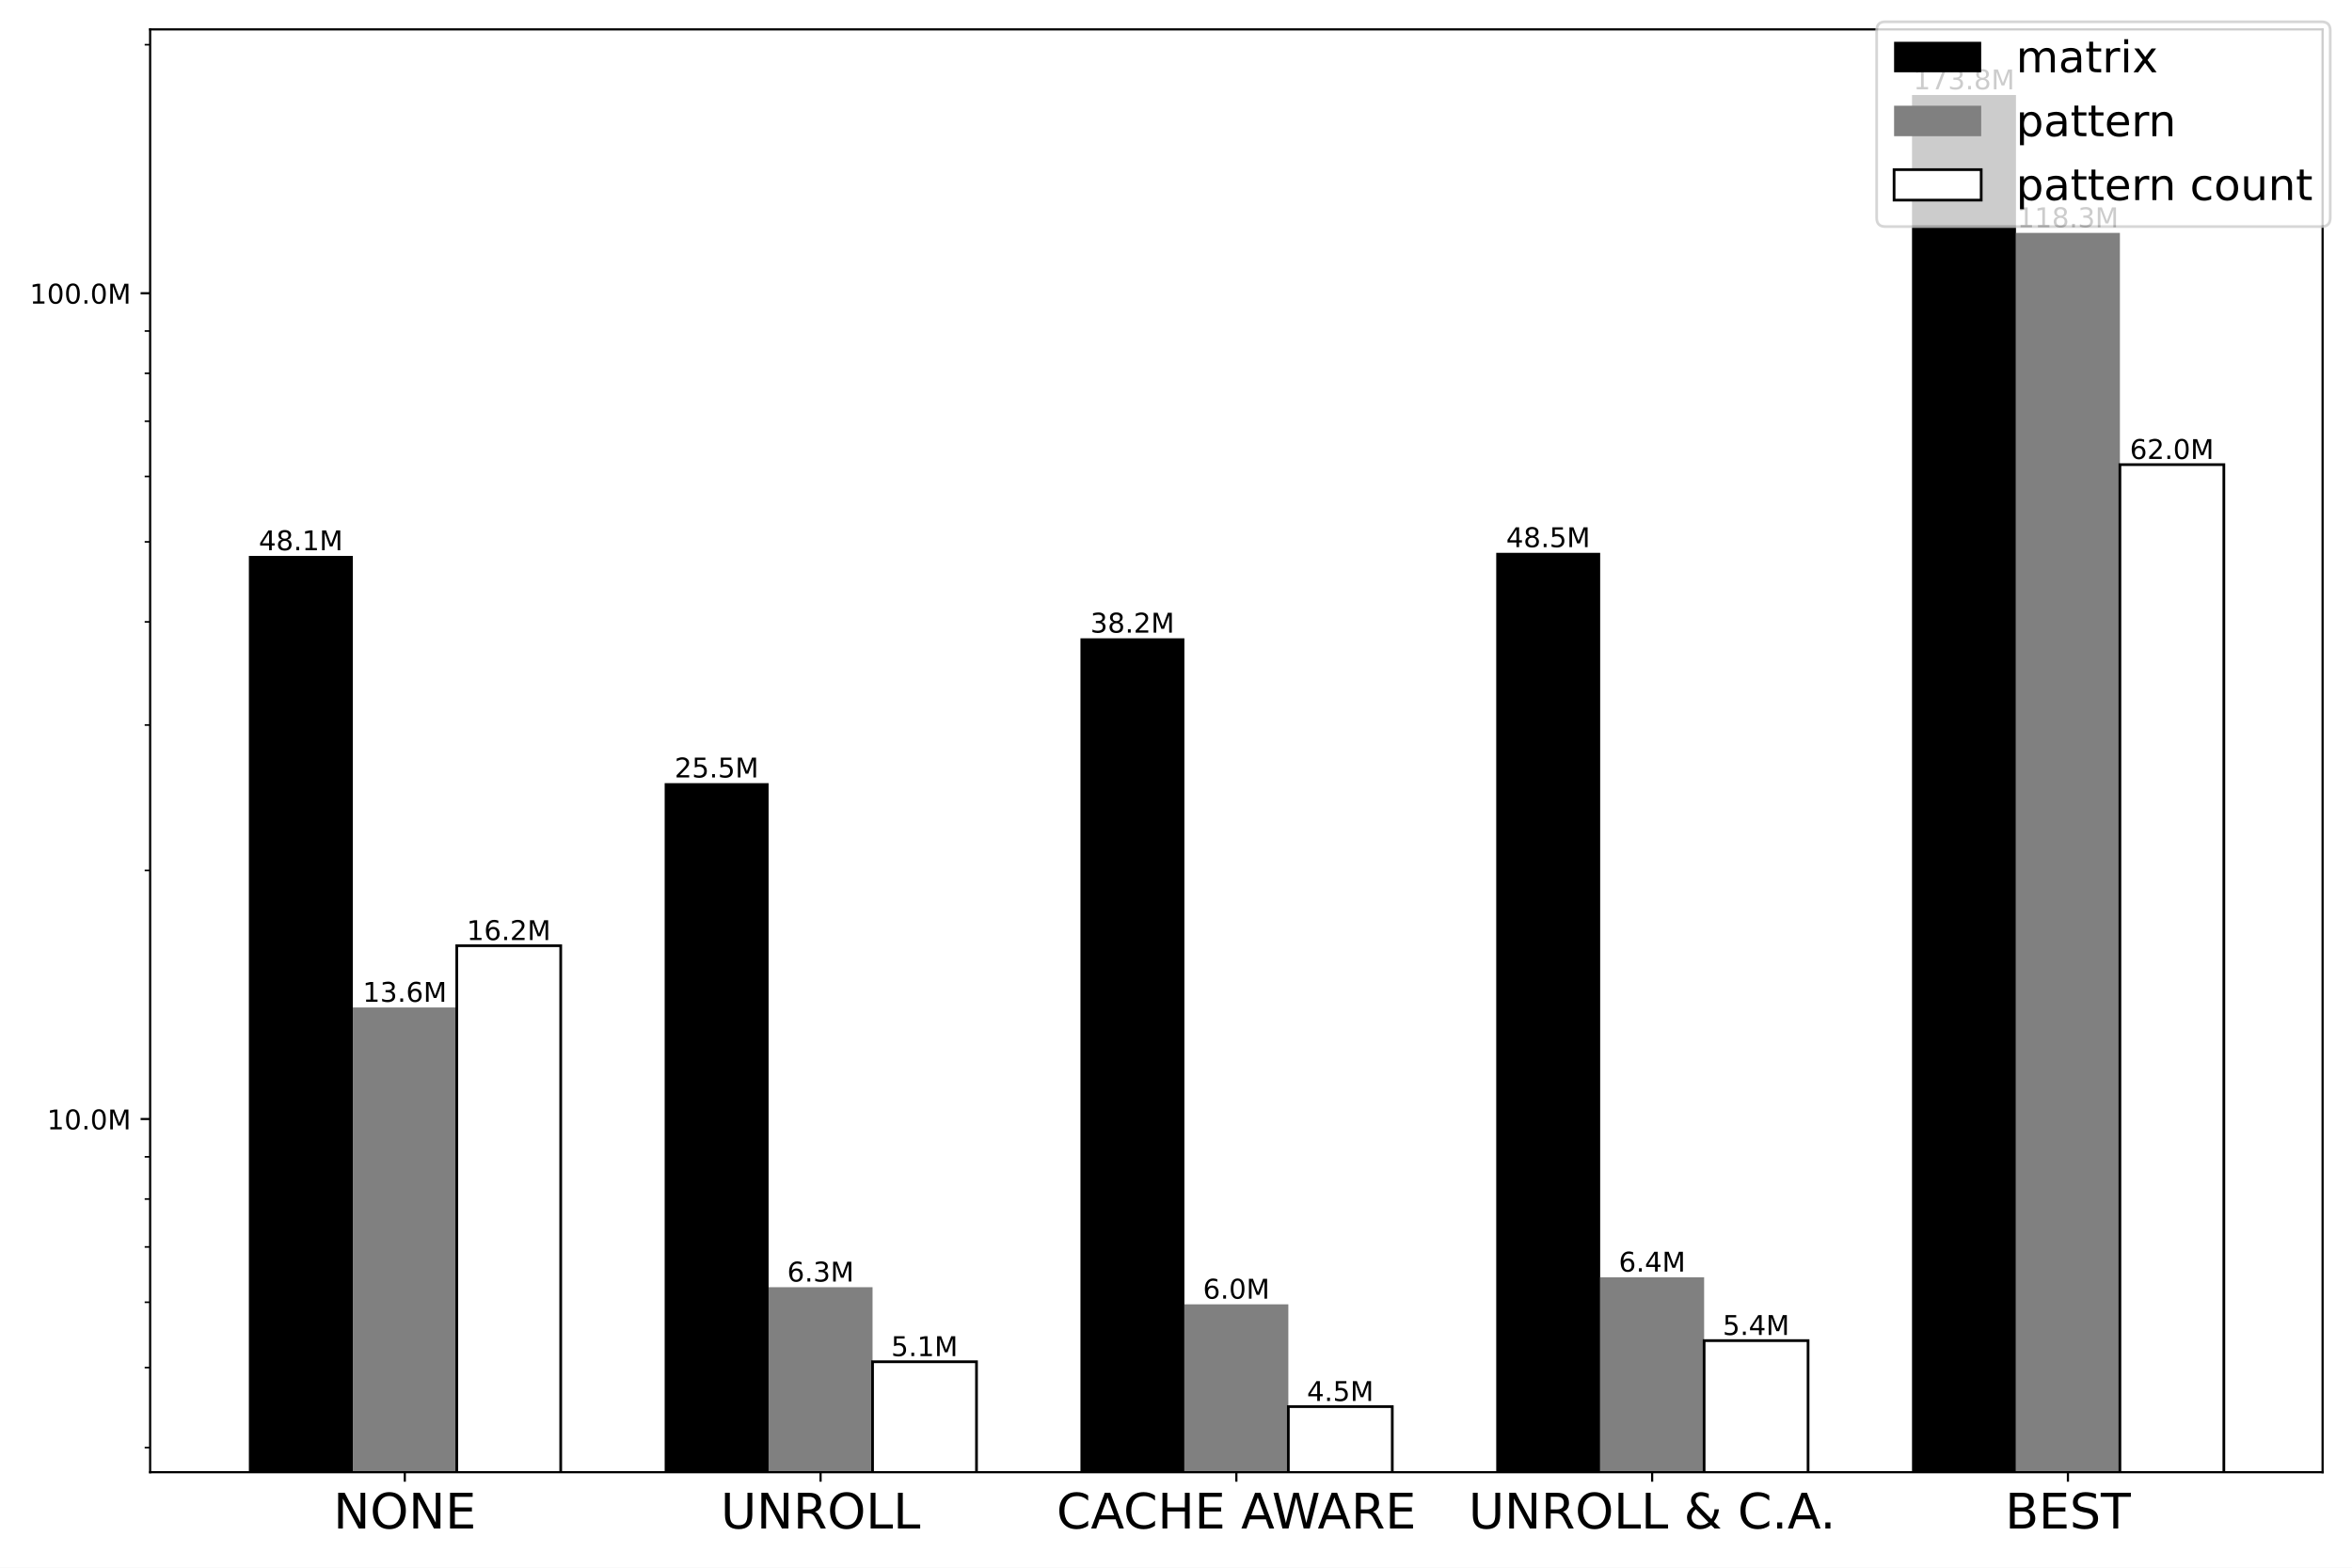
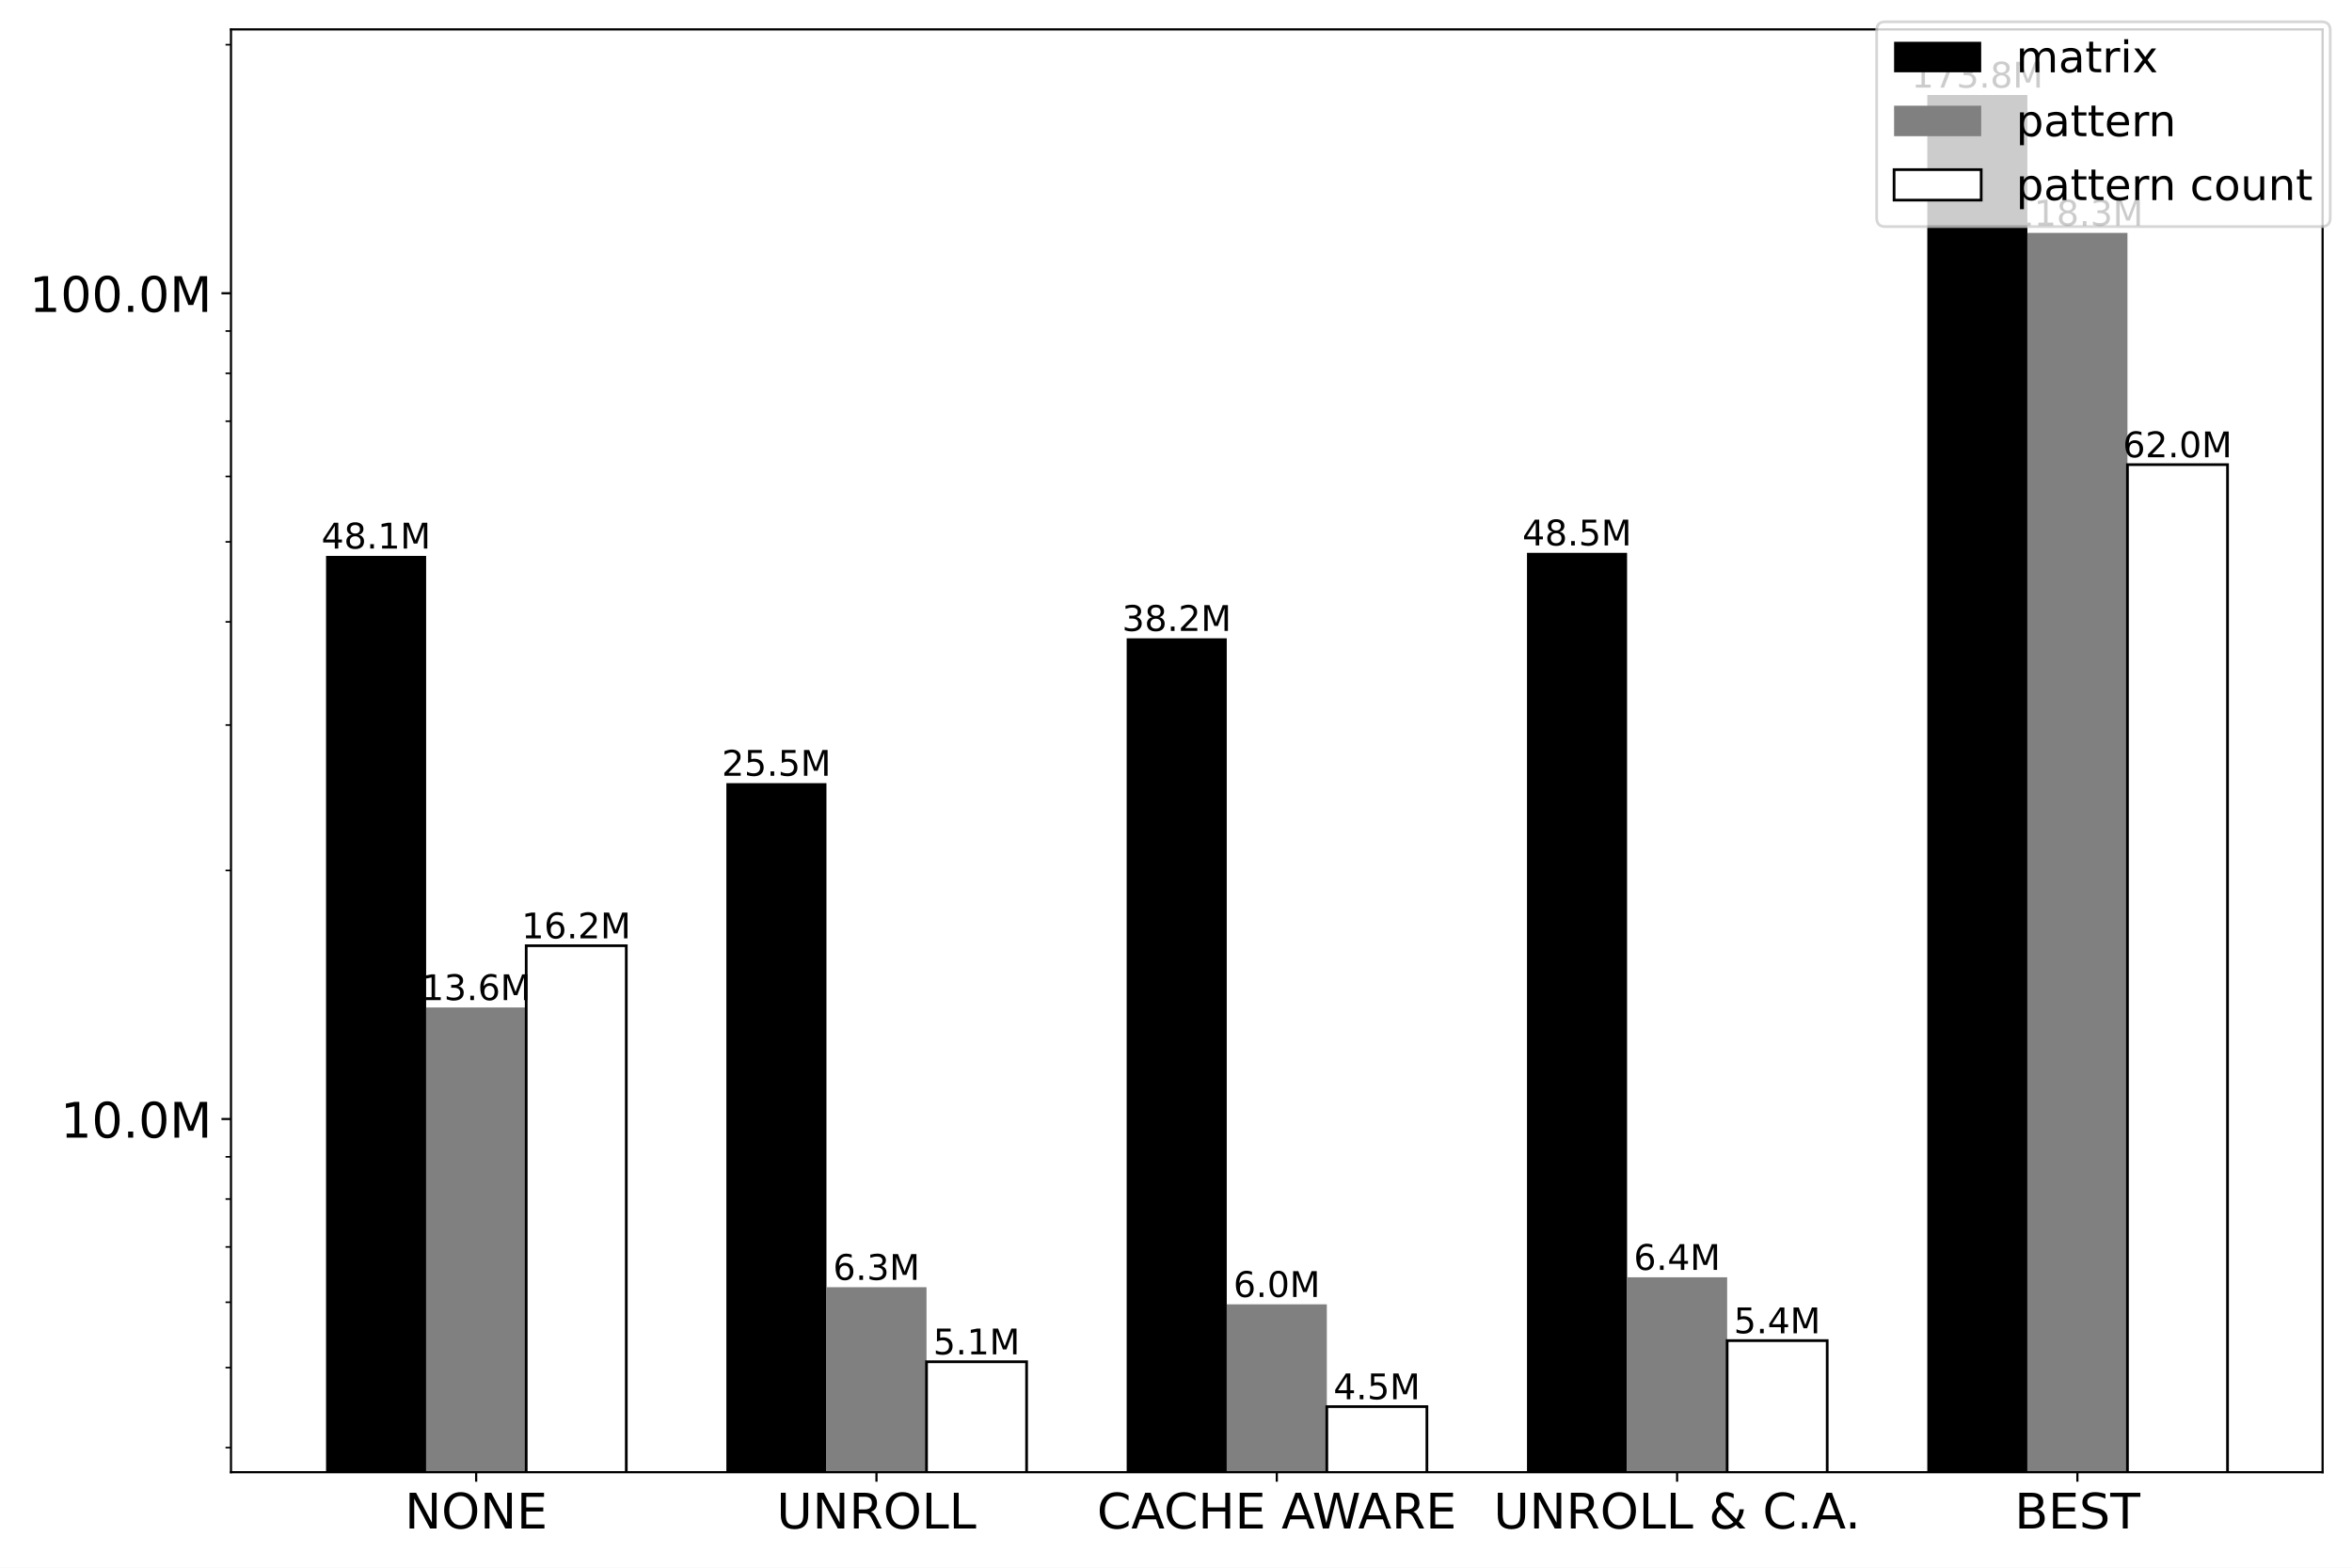
<svg xmlns="http://www.w3.org/2000/svg" xmlns:xlink="http://www.w3.org/1999/xlink" width="864pt" height="576pt" viewBox="0 0 864 576" version="1.1">
  <defs>
    <style type="text/css">*{stroke-linejoin: round; stroke-linecap: butt}</style>
  </defs>
  <g id="figure_1">
    <g id="patch_1">
      <path d="M 0 576  L 864 576  L 864 0  L 0 0  z " style="fill: #ffffff" />
    </g>
    <g id="axes_1">
      <g id="patch_2">
-         <path d="M 55.15 540.92  L 853.2 540.92  L 853.2 10.8  L 55.15 10.8  z " style="fill: #ffffff" />
+         <path d="M 84.85 540.92  L 853.2 540.92  L 853.2 10.8  L 84.85 10.8  z " style="fill: #ffffff" />
      </g>
      <g id="patch_3">
-         <path d="M 91.425 305935.104  L 129.609 305935.104  L 129.609 204.246  L 91.425 204.246  z " clip-path="url(#pa8f787f3f3)" />
+         <path d="M 119.775 305935.104  L 156.538 305935.104  L 156.538 204.246  L 119.775 204.246  z " clip-path="url(#p59019d2fc8)" />
      </g>
      <g id="patch_4">
-         <path d="M 244.162 305935.104  L 282.346 305935.104  L 282.346 287.74  L 244.162 287.74  z " clip-path="url(#pa8f787f3f3)" />
+         <path d="M 266.828 305935.104  L 303.591 305935.104  L 303.591 287.74  L 266.828 287.74  z " clip-path="url(#p59019d2fc8)" />
      </g>
      <g id="patch_5">
-         <path d="M 396.899 305935.104  L 435.083 305935.104  L 435.083 234.52  L 396.899 234.52  z " clip-path="url(#pa8f787f3f3)" />
+         <path d="M 413.88 305935.104  L 450.643 305935.104  L 450.643 234.52  L 413.88 234.52  z " clip-path="url(#p59019d2fc8)" />
      </g>
      <g id="patch_6">
-         <path d="M 549.636 305935.104  L 587.82 305935.104  L 587.82 203.114  L 549.636 203.114  z " clip-path="url(#pa8f787f3f3)" />
+         <path d="M 560.933 305935.104  L 597.696 305935.104  L 597.696 203.114  L 560.933 203.114  z " clip-path="url(#p59019d2fc8)" />
      </g>
      <g id="patch_7">
-         <path d="M 702.372 305935.104  L 740.557 305935.104  L 740.557 34.896  L 702.372 34.896  z " clip-path="url(#pa8f787f3f3)" />
+         <path d="M 707.986 305935.104  L 744.749 305935.104  L 744.749 34.896  L 707.986 34.896  z " clip-path="url(#p59019d2fc8)" />
      </g>
      <g id="patch_8">
-         <path d="M 129.609 305935.104  L 167.793 305935.104  L 167.793 370.166  L 129.609 370.166  z " clip-path="url(#pa8f787f3f3)" style="fill: #808080" />
+         <path d="M 156.538 305935.104  L 193.301 305935.104  L 193.301 370.166  L 156.538 370.166  z " clip-path="url(#p59019d2fc8)" style="fill: #808080" />
      </g>
      <g id="patch_9">
-         <path d="M 282.346 305935.104  L 320.53 305935.104  L 320.53 472.952  L 282.346 472.952  z " clip-path="url(#pa8f787f3f3)" style="fill: #808080" />
+         <path d="M 303.591 305935.104  L 340.354 305935.104  L 340.354 472.952  L 303.591 472.952  z " clip-path="url(#p59019d2fc8)" style="fill: #808080" />
      </g>
      <g id="patch_10">
-         <path d="M 435.083 305935.104  L 473.267 305935.104  L 473.267 479.235  L 435.083 479.235  z " clip-path="url(#pa8f787f3f3)" style="fill: #808080" />
+         <path d="M 450.643 305935.104  L 487.407 305935.104  L 487.407 479.235  L 450.643 479.235  z " clip-path="url(#p59019d2fc8)" style="fill: #808080" />
      </g>
      <g id="patch_11">
-         <path d="M 587.82 305935.104  L 626.004 305935.104  L 626.004 469.292  L 587.82 469.292  z " clip-path="url(#pa8f787f3f3)" style="fill: #808080" />
+         <path d="M 597.696 305935.104  L 634.459 305935.104  L 634.459 469.292  L 597.696 469.292  z " clip-path="url(#p59019d2fc8)" style="fill: #808080" />
      </g>
      <g id="patch_12">
-         <path d="M 740.557 305935.104  L 778.741 305935.104  L 778.741 85.566  L 740.557 85.566  z " clip-path="url(#pa8f787f3f3)" style="fill: #808080" />
+         <path d="M 744.749 305935.104  L 781.512 305935.104  L 781.512 85.566  L 744.749 85.566  z " clip-path="url(#p59019d2fc8)" style="fill: #808080" />
      </g>
      <g id="patch_13">
-         <path d="M 167.793 305935.104  L 205.978 305935.104  L 205.978 347.474  L 167.793 347.474  z " clip-path="url(#pa8f787f3f3)" style="fill: #ffffff; stroke: #000000; stroke-linejoin: miter" />
+         <path d="M 193.301 305935.104  L 230.064 305935.104  L 230.064 347.474  L 193.301 347.474  z " clip-path="url(#p59019d2fc8)" style="fill: #ffffff; stroke: #000000; stroke-linejoin: miter" />
      </g>
      <g id="patch_14">
-         <path d="M 320.53 305935.104  L 358.714 305935.104  L 358.714 500.333  L 320.53 500.333  z " clip-path="url(#pa8f787f3f3)" style="fill: #ffffff; stroke: #000000; stroke-linejoin: miter" />
+         <path d="M 340.354 305935.104  L 377.117 305935.104  L 377.117 500.333  L 340.354 500.333  z " clip-path="url(#p59019d2fc8)" style="fill: #ffffff; stroke: #000000; stroke-linejoin: miter" />
      </g>
      <g id="patch_15">
-         <path d="M 473.267 305935.104  L 511.451 305935.104  L 511.451 516.824  L 473.267 516.824  z " clip-path="url(#pa8f787f3f3)" style="fill: #ffffff; stroke: #000000; stroke-linejoin: miter" />
+         <path d="M 487.407 305935.104  L 524.17 305935.104  L 524.17 516.824  L 487.407 516.824  z " clip-path="url(#p59019d2fc8)" style="fill: #ffffff; stroke: #000000; stroke-linejoin: miter" />
      </g>
      <g id="patch_16">
-         <path d="M 626.004 305935.104  L 664.188 305935.104  L 664.188 492.569  L 626.004 492.569  z " clip-path="url(#pa8f787f3f3)" style="fill: #ffffff; stroke: #000000; stroke-linejoin: miter" />
+         <path d="M 634.459 305935.104  L 671.222 305935.104  L 671.222 492.569  L 634.459 492.569  z " clip-path="url(#p59019d2fc8)" style="fill: #ffffff; stroke: #000000; stroke-linejoin: miter" />
      </g>
      <g id="patch_17">
-         <path d="M 778.741 305935.104  L 816.925 305935.104  L 816.925 170.716  L 778.741 170.716  z " clip-path="url(#pa8f787f3f3)" style="fill: #ffffff; stroke: #000000; stroke-linejoin: miter" />
+         <path d="M 781.512 305935.104  L 818.275 305935.104  L 818.275 170.716  L 781.512 170.716  z " clip-path="url(#p59019d2fc8)" style="fill: #ffffff; stroke: #000000; stroke-linejoin: miter" />
      </g>
      <g id="matplotlib.axis_1">
        <g id="xtick_1">
          <g id="line2d_1">
            <defs>
-               <path id="m1d8d578864" d="M 0 0  L 0 3.5  " style="stroke: #000000; stroke-width: 0.8" />
+               <path id="m01f0b5e911" d="M 0 0  L 0 3.5  " style="stroke: #000000; stroke-width: 0.8" />
            </defs>
            <g>
-               <use xlink:href="#m1d8d578864" x="148.701" y="540.92" style="stroke: #000000; stroke-width: 0.8" />
+               <use xlink:href="#m01f0b5e911" x="174.92" y="540.92" style="stroke: #000000; stroke-width: 0.8" />
            </g>
          </g>
          <g id="text_1">
-             <g transform="translate(122.4635 561.5972) scale(0.18 -0.18)">
+             <g transform="translate(148.6819 561.5972) scale(0.18 -0.18)">
              <defs>
                <path id="DejaVuSans-4e" d="M 628 4666  L 1478 4666  L 3547 763  L 3547 4666  L 4159 4666  L 4159 0  L 3309 0  L 1241 3903  L 1241 0  L 628 0  L 628 4666  z " transform="scale(0.015625)" />
                <path id="DejaVuSans-4f" d="M 2522 4238  Q 1834 4238 1429 3725  Q 1025 3213 1025 2328  Q 1025 1447 1429 934  Q 1834 422 2522 422  Q 3209 422 3611 934  Q 4013 1447 4013 2328  Q 4013 3213 3611 3725  Q 3209 4238 2522 4238  z M 2522 4750  Q 3503 4750 4090 4092  Q 4678 3434 4678 2328  Q 4678 1225 4090 567  Q 3503 -91 2522 -91  Q 1538 -91 948 565  Q 359 1222 359 2328  Q 359 3434 948 4092  Q 1538 4750 2522 4750  z " transform="scale(0.015625)" />
                <path id="DejaVuSans-45" d="M 628 4666  L 3578 4666  L 3578 4134  L 1259 4134  L 1259 2753  L 3481 2753  L 3481 2222  L 1259 2222  L 1259 531  L 3634 531  L 3634 0  L 628 0  L 628 4666  z " transform="scale(0.015625)" />
              </defs>
              <use xlink:href="#DejaVuSans-4e" />
              <use xlink:href="#DejaVuSans-4f" x="74.805" />
              <use xlink:href="#DejaVuSans-4e" x="153.516" />
              <use xlink:href="#DejaVuSans-45" x="228.32" />
            </g>
          </g>
        </g>
        <g id="xtick_2">
          <g id="line2d_2">
            <g>
-               <use xlink:href="#m1d8d578864" x="301.438" y="540.92" style="stroke: #000000; stroke-width: 0.8" />
+               <use xlink:href="#m01f0b5e911" x="321.972" y="540.92" style="stroke: #000000; stroke-width: 0.8" />
            </g>
          </g>
          <g id="text_2">
-             <g transform="translate(264.7505 561.5972) scale(0.18 -0.18)">
+             <g transform="translate(285.2847 561.5972) scale(0.18 -0.18)">
              <defs>
                <path id="DejaVuSans-55" d="M 556 4666  L 1191 4666  L 1191 1831  Q 1191 1081 1462 751  Q 1734 422 2344 422  Q 2950 422 3222 751  Q 3494 1081 3494 1831  L 3494 4666  L 4128 4666  L 4128 1753  Q 4128 841 3676 375  Q 3225 -91 2344 -91  Q 1459 -91 1007 375  Q 556 841 556 1753  L 556 4666  z " transform="scale(0.015625)" />
                <path id="DejaVuSans-52" d="M 2841 2188  Q 3044 2119 3236 1894  Q 3428 1669 3622 1275  L 4263 0  L 3584 0  L 2988 1197  Q 2756 1666 2539 1819  Q 2322 1972 1947 1972  L 1259 1972  L 1259 0  L 628 0  L 628 4666  L 2053 4666  Q 2853 4666 3247 4331  Q 3641 3997 3641 3322  Q 3641 2881 3436 2590  Q 3231 2300 2841 2188  z M 1259 4147  L 1259 2491  L 2053 2491  Q 2509 2491 2742 2702  Q 2975 2913 2975 3322  Q 2975 3731 2742 3939  Q 2509 4147 2053 4147  L 1259 4147  z " transform="scale(0.015625)" />
                <path id="DejaVuSans-4c" d="M 628 4666  L 1259 4666  L 1259 531  L 3531 531  L 3531 0  L 628 0  L 628 4666  z " transform="scale(0.015625)" />
              </defs>
              <use xlink:href="#DejaVuSans-55" />
              <use xlink:href="#DejaVuSans-4e" x="73.193" />
              <use xlink:href="#DejaVuSans-52" x="147.998" />
              <use xlink:href="#DejaVuSans-4f" x="217.48" />
              <use xlink:href="#DejaVuSans-4c" x="296.191" />
              <use xlink:href="#DejaVuSans-4c" x="351.904" />
            </g>
          </g>
        </g>
        <g id="xtick_3">
          <g id="line2d_3">
            <g>
-               <use xlink:href="#m1d8d578864" x="454.175" y="540.92" style="stroke: #000000; stroke-width: 0.8" />
+               <use xlink:href="#m01f0b5e911" x="469.025" y="540.92" style="stroke: #000000; stroke-width: 0.8" />
            </g>
          </g>
          <g id="text_3">
-             <g transform="translate(388.1291 561.5972) scale(0.18 -0.18)">
+             <g transform="translate(402.9791 561.5972) scale(0.18 -0.18)">
              <defs>
                <path id="DejaVuSans-43" d="M 4122 4306  L 4122 3641  Q 3803 3938 3442 4084  Q 3081 4231 2675 4231  Q 1875 4231 1450 3742  Q 1025 3253 1025 2328  Q 1025 1406 1450 917  Q 1875 428 2675 428  Q 3081 428 3442 575  Q 3803 722 4122 1019  L 4122 359  Q 3791 134 3420 21  Q 3050 -91 2638 -91  Q 1578 -91 968 557  Q 359 1206 359 2328  Q 359 3453 968 4101  Q 1578 4750 2638 4750  Q 3056 4750 3426 4639  Q 3797 4528 4122 4306  z " transform="scale(0.015625)" />
                <path id="DejaVuSans-41" d="M 2188 4044  L 1331 1722  L 3047 1722  L 2188 4044  z M 1831 4666  L 2547 4666  L 4325 0  L 3669 0  L 3244 1197  L 1141 1197  L 716 0  L 50 0  L 1831 4666  z " transform="scale(0.015625)" />
                <path id="DejaVuSans-48" d="M 628 4666  L 1259 4666  L 1259 2753  L 3553 2753  L 3553 4666  L 4184 4666  L 4184 0  L 3553 0  L 3553 2222  L 1259 2222  L 1259 0  L 628 0  L 628 4666  z " transform="scale(0.015625)" />
                <path id="DejaVuSans-20" transform="scale(0.015625)" />
                <path id="DejaVuSans-57" d="M 213 4666  L 850 4666  L 1831 722  L 2809 4666  L 3519 4666  L 4500 722  L 5478 4666  L 6119 4666  L 4947 0  L 4153 0  L 3169 4050  L 2175 0  L 1381 0  L 213 4666  z " transform="scale(0.015625)" />
              </defs>
              <use xlink:href="#DejaVuSans-43" />
              <use xlink:href="#DejaVuSans-41" x="69.824" />
              <use xlink:href="#DejaVuSans-43" x="136.482" />
              <use xlink:href="#DejaVuSans-48" x="206.307" />
              <use xlink:href="#DejaVuSans-45" x="281.502" />
              <use xlink:href="#DejaVuSans-20" x="344.686" />
              <use xlink:href="#DejaVuSans-41" x="376.473" />
              <use xlink:href="#DejaVuSans-57" x="439.381" />
              <use xlink:href="#DejaVuSans-41" x="532.758" />
              <use xlink:href="#DejaVuSans-52" x="601.166" />
              <use xlink:href="#DejaVuSans-45" x="670.648" />
            </g>
          </g>
        </g>
        <g id="xtick_4">
          <g id="line2d_4">
            <g>
-               <use xlink:href="#m1d8d578864" x="606.912" y="540.92" style="stroke: #000000; stroke-width: 0.8" />
+               <use xlink:href="#m01f0b5e911" x="616.078" y="540.92" style="stroke: #000000; stroke-width: 0.8" />
            </g>
          </g>
          <g id="text_4">
-             <g transform="translate(539.4807 561.5972) scale(0.18 -0.18)">
+             <g transform="translate(548.6465 561.5972) scale(0.18 -0.18)">
              <defs>
                <path id="DejaVuSans-26" d="M 1556 2509  Q 1272 2256 1139 2004  Q 1006 1753 1006 1478  Q 1006 1022 1337 719  Q 1669 416 2169 416  Q 2466 416 2725 514  Q 2984 613 3213 813  L 1556 2509  z M 1997 2859  L 3584 1234  Q 3769 1513 3872 1830  Q 3975 2147 3994 2503  L 4575 2503  Q 4538 2091 4375 1687  Q 4213 1284 3922 891  L 4794 0  L 4006 0  L 3559 459  Q 3234 181 2878 45  Q 2522 -91 2113 -91  Q 1359 -91 881 339  Q 403 769 403 1441  Q 403 1841 612 2192  Q 822 2544 1241 2853  Q 1091 3050 1012 3245  Q 934 3441 934 3628  Q 934 4134 1281 4442  Q 1628 4750 2203 4750  Q 2463 4750 2720 4694  Q 2978 4638 3244 4525  L 3244 3956  Q 2972 4103 2725 4179  Q 2478 4256 2266 4256  Q 1938 4256 1733 4082  Q 1528 3909 1528 3634  Q 1528 3475 1620 3314  Q 1713 3153 1997 2859  z " transform="scale(0.015625)" />
                <path id="DejaVuSans-2e" d="M 684 794  L 1344 794  L 1344 0  L 684 0  L 684 794  z " transform="scale(0.015625)" />
              </defs>
              <use xlink:href="#DejaVuSans-55" />
              <use xlink:href="#DejaVuSans-4e" x="73.193" />
              <use xlink:href="#DejaVuSans-52" x="147.998" />
              <use xlink:href="#DejaVuSans-4f" x="217.48" />
              <use xlink:href="#DejaVuSans-4c" x="296.191" />
              <use xlink:href="#DejaVuSans-4c" x="351.904" />
              <use xlink:href="#DejaVuSans-20" x="407.617" />
              <use xlink:href="#DejaVuSans-26" x="439.404" />
              <use xlink:href="#DejaVuSans-20" x="517.383" />
              <use xlink:href="#DejaVuSans-43" x="549.17" />
              <use xlink:href="#DejaVuSans-2e" x="618.994" />
              <use xlink:href="#DejaVuSans-41" x="650.781" />
              <use xlink:href="#DejaVuSans-2e" x="717.439" />
            </g>
          </g>
        </g>
        <g id="xtick_5">
          <g id="line2d_5">
            <g>
-               <use xlink:href="#m1d8d578864" x="759.649" y="540.92" style="stroke: #000000; stroke-width: 0.8" />
+               <use xlink:href="#m01f0b5e911" x="763.13" y="540.92" style="stroke: #000000; stroke-width: 0.8" />
            </g>
          </g>
          <g id="text_5">
-             <g transform="translate(736.5763 561.5972) scale(0.18 -0.18)">
+             <g transform="translate(740.0579 561.5972) scale(0.18 -0.18)">
              <defs>
                <path id="DejaVuSans-42" d="M 1259 2228  L 1259 519  L 2272 519  Q 2781 519 3026 730  Q 3272 941 3272 1375  Q 3272 1813 3026 2020  Q 2781 2228 2272 2228  L 1259 2228  z M 1259 4147  L 1259 2741  L 2194 2741  Q 2656 2741 2882 2914  Q 3109 3088 3109 3444  Q 3109 3797 2882 3972  Q 2656 4147 2194 4147  L 1259 4147  z M 628 4666  L 2241 4666  Q 2963 4666 3353 4366  Q 3744 4066 3744 3513  Q 3744 3084 3544 2831  Q 3344 2578 2956 2516  Q 3422 2416 3680 2098  Q 3938 1781 3938 1306  Q 3938 681 3513 340  Q 3088 0 2303 0  L 628 0  L 628 4666  z " transform="scale(0.015625)" />
                <path id="DejaVuSans-53" d="M 3425 4513  L 3425 3897  Q 3066 4069 2747 4153  Q 2428 4238 2131 4238  Q 1616 4238 1336 4038  Q 1056 3838 1056 3469  Q 1056 3159 1242 3001  Q 1428 2844 1947 2747  L 2328 2669  Q 3034 2534 3370 2195  Q 3706 1856 3706 1288  Q 3706 609 3251 259  Q 2797 -91 1919 -91  Q 1588 -91 1214 -16  Q 841 59 441 206  L 441 856  Q 825 641 1194 531  Q 1563 422 1919 422  Q 2459 422 2753 634  Q 3047 847 3047 1241  Q 3047 1584 2836 1778  Q 2625 1972 2144 2069  L 1759 2144  Q 1053 2284 737 2584  Q 422 2884 422 3419  Q 422 4038 858 4394  Q 1294 4750 2059 4750  Q 2388 4750 2728 4690  Q 3069 4631 3425 4513  z " transform="scale(0.015625)" />
                <path id="DejaVuSans-54" d="M -19 4666  L 3928 4666  L 3928 4134  L 2272 4134  L 2272 0  L 1638 0  L 1638 4134  L -19 4134  L -19 4666  z " transform="scale(0.015625)" />
              </defs>
              <use xlink:href="#DejaVuSans-42" />
              <use xlink:href="#DejaVuSans-45" x="68.604" />
              <use xlink:href="#DejaVuSans-53" x="131.787" />
              <use xlink:href="#DejaVuSans-54" x="195.264" />
            </g>
          </g>
        </g>
      </g>
      <g id="matplotlib.axis_2">
        <g id="ytick_1">
          <g id="line2d_6">
            <defs>
-               <path id="md1df2fe946" d="M 0 0  L -3.5 0  " style="stroke: #000000; stroke-width: 0.8" />
+               <path id="m4f40d5856b" d="M 0 0  L -3.5 0  " style="stroke: #000000; stroke-width: 0.8" />
            </defs>
            <g>
-               <use xlink:href="#md1df2fe946" x="55.15" y="411.152" style="stroke: #000000; stroke-width: 0.8" />
+               <use xlink:href="#m4f40d5856b" x="84.85" y="411.152" style="stroke: #000000; stroke-width: 0.8" />
            </g>
          </g>
          <g id="text_6">
-             <g transform="translate(17.25625 414.9512) scale(0.1 -0.1)">
+             <g transform="translate(22.24125 417.9905) scale(0.18 -0.18)">
              <defs>
                <path id="DejaVuSans-31" d="M 794 531  L 1825 531  L 1825 4091  L 703 3866  L 703 4441  L 1819 4666  L 2450 4666  L 2450 531  L 3481 531  L 3481 0  L 794 0  L 794 531  z " transform="scale(0.015625)" />
                <path id="DejaVuSans-30" d="M 2034 4250  Q 1547 4250 1301 3770  Q 1056 3291 1056 2328  Q 1056 1369 1301 889  Q 1547 409 2034 409  Q 2525 409 2770 889  Q 3016 1369 3016 2328  Q 3016 3291 2770 3770  Q 2525 4250 2034 4250  z M 2034 4750  Q 2819 4750 3233 4129  Q 3647 3509 3647 2328  Q 3647 1150 3233 529  Q 2819 -91 2034 -91  Q 1250 -91 836 529  Q 422 1150 422 2328  Q 422 3509 836 4129  Q 1250 4750 2034 4750  z " transform="scale(0.015625)" />
                <path id="DejaVuSans-4d" d="M 628 4666  L 1569 4666  L 2759 1491  L 3956 4666  L 4897 4666  L 4897 0  L 4281 0  L 4281 4097  L 3078 897  L 2444 897  L 1241 4097  L 1241 0  L 628 0  L 628 4666  z " transform="scale(0.015625)" />
              </defs>
              <use xlink:href="#DejaVuSans-31" />
              <use xlink:href="#DejaVuSans-30" x="63.623" />
              <use xlink:href="#DejaVuSans-2e" x="127.246" />
              <use xlink:href="#DejaVuSans-30" x="159.033" />
              <use xlink:href="#DejaVuSans-4d" x="222.656" />
            </g>
          </g>
        </g>
        <g id="ytick_2">
          <g id="line2d_7">
            <g>
-               <use xlink:href="#md1df2fe946" x="55.15" y="107.752" style="stroke: #000000; stroke-width: 0.8" />
+               <use xlink:href="#m4f40d5856b" x="84.85" y="107.752" style="stroke: #000000; stroke-width: 0.8" />
            </g>
          </g>
          <g id="text_7">
-             <g transform="translate(10.89375 111.551) scale(0.1 -0.1)">
+             <g transform="translate(10.78875 114.5904) scale(0.18 -0.18)">
              <use xlink:href="#DejaVuSans-31" />
              <use xlink:href="#DejaVuSans-30" x="63.623" />
              <use xlink:href="#DejaVuSans-30" x="127.246" />
              <use xlink:href="#DejaVuSans-2e" x="190.869" />
              <use xlink:href="#DejaVuSans-30" x="222.656" />
              <use xlink:href="#DejaVuSans-4d" x="286.279" />
            </g>
          </g>
        </g>
        <g id="ytick_3">
          <g id="line2d_8">
            <defs>
-               <path id="mecaab28e07" d="M 0 0  L -2 0  " style="stroke: #000000; stroke-width: 0.6" />
+               <path id="mee270a0bb1" d="M 0 0  L -2 0  " style="stroke: #000000; stroke-width: 0.6" />
            </defs>
            <g>
-               <use xlink:href="#mecaab28e07" x="55.15" y="531.887" style="stroke: #000000; stroke-width: 0.6" />
+               <use xlink:href="#mee270a0bb1" x="84.85" y="531.887" style="stroke: #000000; stroke-width: 0.6" />
            </g>
          </g>
        </g>
        <g id="ytick_4">
          <g id="line2d_9">
            <g>
-               <use xlink:href="#mecaab28e07" x="55.15" y="502.484" style="stroke: #000000; stroke-width: 0.6" />
+               <use xlink:href="#mee270a0bb1" x="84.85" y="502.484" style="stroke: #000000; stroke-width: 0.6" />
            </g>
          </g>
        </g>
        <g id="ytick_5">
          <g id="line2d_10">
            <g>
-               <use xlink:href="#mecaab28e07" x="55.15" y="478.461" style="stroke: #000000; stroke-width: 0.6" />
+               <use xlink:href="#mee270a0bb1" x="84.85" y="478.461" style="stroke: #000000; stroke-width: 0.6" />
            </g>
          </g>
        </g>
        <g id="ytick_6">
          <g id="line2d_11">
            <g>
-               <use xlink:href="#mecaab28e07" x="55.15" y="458.149" style="stroke: #000000; stroke-width: 0.6" />
+               <use xlink:href="#mee270a0bb1" x="84.85" y="458.149" style="stroke: #000000; stroke-width: 0.6" />
            </g>
          </g>
        </g>
        <g id="ytick_7">
          <g id="line2d_12">
            <g>
-               <use xlink:href="#mecaab28e07" x="55.15" y="440.554" style="stroke: #000000; stroke-width: 0.6" />
+               <use xlink:href="#mee270a0bb1" x="84.85" y="440.554" style="stroke: #000000; stroke-width: 0.6" />
            </g>
          </g>
        </g>
        <g id="ytick_8">
          <g id="line2d_13">
            <g>
-               <use xlink:href="#mecaab28e07" x="55.15" y="425.035" style="stroke: #000000; stroke-width: 0.6" />
+               <use xlink:href="#mee270a0bb1" x="84.85" y="425.035" style="stroke: #000000; stroke-width: 0.6" />
            </g>
          </g>
        </g>
        <g id="ytick_9">
          <g id="line2d_14">
            <g>
-               <use xlink:href="#mecaab28e07" x="55.15" y="319.819" style="stroke: #000000; stroke-width: 0.6" />
+               <use xlink:href="#mee270a0bb1" x="84.85" y="319.819" style="stroke: #000000; stroke-width: 0.6" />
            </g>
          </g>
        </g>
        <g id="ytick_10">
          <g id="line2d_15">
            <g>
-               <use xlink:href="#mecaab28e07" x="55.15" y="266.393" style="stroke: #000000; stroke-width: 0.6" />
+               <use xlink:href="#mee270a0bb1" x="84.85" y="266.393" style="stroke: #000000; stroke-width: 0.6" />
            </g>
          </g>
        </g>
        <g id="ytick_11">
          <g id="line2d_16">
            <g>
-               <use xlink:href="#mecaab28e07" x="55.15" y="228.487" style="stroke: #000000; stroke-width: 0.6" />
+               <use xlink:href="#mee270a0bb1" x="84.85" y="228.487" style="stroke: #000000; stroke-width: 0.6" />
            </g>
          </g>
        </g>
        <g id="ytick_12">
          <g id="line2d_17">
            <g>
-               <use xlink:href="#mecaab28e07" x="55.15" y="199.084" style="stroke: #000000; stroke-width: 0.6" />
+               <use xlink:href="#mee270a0bb1" x="84.85" y="199.084" style="stroke: #000000; stroke-width: 0.6" />
            </g>
          </g>
        </g>
        <g id="ytick_13">
          <g id="line2d_18">
            <g>
-               <use xlink:href="#mecaab28e07" x="55.15" y="175.061" style="stroke: #000000; stroke-width: 0.6" />
+               <use xlink:href="#mee270a0bb1" x="84.85" y="175.061" style="stroke: #000000; stroke-width: 0.6" />
            </g>
          </g>
        </g>
        <g id="ytick_14">
          <g id="line2d_19">
            <g>
-               <use xlink:href="#mecaab28e07" x="55.15" y="154.749" style="stroke: #000000; stroke-width: 0.6" />
+               <use xlink:href="#mee270a0bb1" x="84.85" y="154.749" style="stroke: #000000; stroke-width: 0.6" />
            </g>
          </g>
        </g>
        <g id="ytick_15">
          <g id="line2d_20">
            <g>
-               <use xlink:href="#mecaab28e07" x="55.15" y="137.154" style="stroke: #000000; stroke-width: 0.6" />
+               <use xlink:href="#mee270a0bb1" x="84.85" y="137.154" style="stroke: #000000; stroke-width: 0.6" />
            </g>
          </g>
        </g>
        <g id="ytick_16">
          <g id="line2d_21">
            <g>
-               <use xlink:href="#mecaab28e07" x="55.15" y="121.635" style="stroke: #000000; stroke-width: 0.6" />
+               <use xlink:href="#mee270a0bb1" x="84.85" y="121.635" style="stroke: #000000; stroke-width: 0.6" />
            </g>
          </g>
        </g>
        <g id="ytick_17">
          <g id="line2d_22">
            <g>
-               <use xlink:href="#mecaab28e07" x="55.15" y="16.419" style="stroke: #000000; stroke-width: 0.6" />
+               <use xlink:href="#mee270a0bb1" x="84.85" y="16.419" style="stroke: #000000; stroke-width: 0.6" />
            </g>
          </g>
        </g>
      </g>
      <g id="patch_18">
-         <path d="M 55.15 540.92  L 55.15 10.8  " style="fill: none; stroke: #000000; stroke-width: 0.8; stroke-linejoin: miter; stroke-linecap: square" />
+         <path d="M 84.85 540.92  L 84.85 10.8  " style="fill: none; stroke: #000000; stroke-width: 0.8; stroke-linejoin: miter; stroke-linecap: square" />
      </g>
      <g id="patch_19">
        <path d="M 853.2 540.92  L 853.2 10.8  " style="fill: none; stroke: #000000; stroke-width: 0.8; stroke-linejoin: miter; stroke-linecap: square" />
      </g>
      <g id="patch_20">
-         <path d="M 55.15 540.92  L 853.2 540.92  " style="fill: none; stroke: #000000; stroke-width: 0.8; stroke-linejoin: miter; stroke-linecap: square" />
+         <path d="M 84.85 540.92  L 853.2 540.92  " style="fill: none; stroke: #000000; stroke-width: 0.8; stroke-linejoin: miter; stroke-linecap: square" />
      </g>
      <g id="patch_21">
-         <path d="M 55.15 10.8  L 853.2 10.8  " style="fill: none; stroke: #000000; stroke-width: 0.8; stroke-linejoin: miter; stroke-linecap: square" />
+         <path d="M 84.85 10.8  L 853.2 10.8  " style="fill: none; stroke: #000000; stroke-width: 0.8; stroke-linejoin: miter; stroke-linecap: square" />
      </g>
      <g id="text_8">
-         <g transform="translate(95.07023 202.1668) scale(0.1 -0.1)">
+         <g transform="translate(118.0756 201.5429) scale(0.13 -0.13)">
          <defs>
            <path id="DejaVuSans-34" d="M 2419 4116  L 825 1625  L 2419 1625  L 2419 4116  z M 2253 4666  L 3047 4666  L 3047 1625  L 3713 1625  L 3713 1100  L 3047 1100  L 3047 0  L 2419 0  L 2419 1100  L 313 1100  L 313 1709  L 2253 4666  z " transform="scale(0.015625)" />
            <path id="DejaVuSans-38" d="M 2034 2216  Q 1584 2216 1326 1975  Q 1069 1734 1069 1313  Q 1069 891 1326 650  Q 1584 409 2034 409  Q 2484 409 2743 651  Q 3003 894 3003 1313  Q 3003 1734 2745 1975  Q 2488 2216 2034 2216  z M 1403 2484  Q 997 2584 770 2862  Q 544 3141 544 3541  Q 544 4100 942 4425  Q 1341 4750 2034 4750  Q 2731 4750 3128 4425  Q 3525 4100 3525 3541  Q 3525 3141 3298 2862  Q 3072 2584 2669 2484  Q 3125 2378 3379 2068  Q 3634 1759 3634 1313  Q 3634 634 3220 271  Q 2806 -91 2034 -91  Q 1263 -91 848 271  Q 434 634 434 1313  Q 434 1759 690 2068  Q 947 2378 1403 2484  z M 1172 3481  Q 1172 3119 1398 2916  Q 1625 2713 2034 2713  Q 2441 2713 2670 2916  Q 2900 3119 2900 3481  Q 2900 3844 2670 4047  Q 2441 4250 2034 4250  Q 1625 4250 1398 4047  Q 1172 3844 1172 3481  z " transform="scale(0.015625)" />
          </defs>
          <use xlink:href="#DejaVuSans-34" />
          <use xlink:href="#DejaVuSans-38" x="63.623" />
          <use xlink:href="#DejaVuSans-2e" x="127.246" />
          <use xlink:href="#DejaVuSans-31" x="159.033" />
          <use xlink:href="#DejaVuSans-4d" x="222.656" />
        </g>
      </g>
      <g id="text_9">
-         <g transform="translate(133.2544 368.0867) scale(0.1 -0.1)">
+         <g transform="translate(154.8388 367.4628) scale(0.13 -0.13)">
          <defs>
            <path id="DejaVuSans-33" d="M 2597 2516  Q 3050 2419 3304 2112  Q 3559 1806 3559 1356  Q 3559 666 3084 287  Q 2609 -91 1734 -91  Q 1441 -91 1130 -33  Q 819 25 488 141  L 488 750  Q 750 597 1062 519  Q 1375 441 1716 441  Q 2309 441 2620 675  Q 2931 909 2931 1356  Q 2931 1769 2642 2001  Q 2353 2234 1838 2234  L 1294 2234  L 1294 2753  L 1863 2753  Q 2328 2753 2575 2939  Q 2822 3125 2822 3475  Q 2822 3834 2567 4026  Q 2313 4219 1838 4219  Q 1578 4219 1281 4162  Q 984 4106 628 3988  L 628 4550  Q 988 4650 1302 4700  Q 1616 4750 1894 4750  Q 2613 4750 3031 4423  Q 3450 4097 3450 3541  Q 3450 3153 3228 2886  Q 3006 2619 2597 2516  z " transform="scale(0.015625)" />
            <path id="DejaVuSans-36" d="M 2113 2584  Q 1688 2584 1439 2293  Q 1191 2003 1191 1497  Q 1191 994 1439 701  Q 1688 409 2113 409  Q 2538 409 2786 701  Q 3034 994 3034 1497  Q 3034 2003 2786 2293  Q 2538 2584 2113 2584  z M 3366 4563  L 3366 3988  Q 3128 4100 2886 4159  Q 2644 4219 2406 4219  Q 1781 4219 1451 3797  Q 1122 3375 1075 2522  Q 1259 2794 1537 2939  Q 1816 3084 2150 3084  Q 2853 3084 3261 2657  Q 3669 2231 3669 1497  Q 3669 778 3244 343  Q 2819 -91 2113 -91  Q 1303 -91 875 529  Q 447 1150 447 2328  Q 447 3434 972 4092  Q 1497 4750 2381 4750  Q 2619 4750 2861 4703  Q 3103 4656 3366 4563  z " transform="scale(0.015625)" />
          </defs>
          <use xlink:href="#DejaVuSans-31" />
          <use xlink:href="#DejaVuSans-33" x="63.623" />
          <use xlink:href="#DejaVuSans-2e" x="127.246" />
          <use xlink:href="#DejaVuSans-36" x="159.033" />
          <use xlink:href="#DejaVuSans-4d" x="222.656" />
        </g>
      </g>
      <g id="text_10">
-         <g transform="translate(171.4387 345.3945) scale(0.1 -0.1)">
+         <g transform="translate(191.602 344.7706) scale(0.13 -0.13)">
          <defs>
            <path id="DejaVuSans-32" d="M 1228 531  L 3431 531  L 3431 0  L 469 0  L 469 531  Q 828 903 1448 1529  Q 2069 2156 2228 2338  Q 2531 2678 2651 2914  Q 2772 3150 2772 3378  Q 2772 3750 2511 3984  Q 2250 4219 1831 4219  Q 1534 4219 1204 4116  Q 875 4013 500 3803  L 500 4441  Q 881 4594 1212 4672  Q 1544 4750 1819 4750  Q 2544 4750 2975 4387  Q 3406 4025 3406 3419  Q 3406 3131 3298 2873  Q 3191 2616 2906 2266  Q 2828 2175 2409 1742  Q 1991 1309 1228 531  z " transform="scale(0.015625)" />
          </defs>
          <use xlink:href="#DejaVuSans-31" />
          <use xlink:href="#DejaVuSans-36" x="63.623" />
          <use xlink:href="#DejaVuSans-2e" x="127.246" />
          <use xlink:href="#DejaVuSans-32" x="159.033" />
          <use xlink:href="#DejaVuSans-4d" x="222.656" />
        </g>
      </g>
      <g id="text_11">
-         <g transform="translate(247.8071 285.6603) scale(0.1 -0.1)">
+         <g transform="translate(265.1283 285.0364) scale(0.13 -0.13)">
          <defs>
            <path id="DejaVuSans-35" d="M 691 4666  L 3169 4666  L 3169 4134  L 1269 4134  L 1269 2991  Q 1406 3038 1543 3061  Q 1681 3084 1819 3084  Q 2600 3084 3056 2656  Q 3513 2228 3513 1497  Q 3513 744 3044 326  Q 2575 -91 1722 -91  Q 1428 -91 1123 -41  Q 819 9 494 109  L 494 744  Q 775 591 1075 516  Q 1375 441 1709 441  Q 2250 441 2565 725  Q 2881 1009 2881 1497  Q 2881 1984 2565 2268  Q 2250 2553 1709 2553  Q 1456 2553 1204 2497  Q 953 2441 691 2322  L 691 4666  z " transform="scale(0.015625)" />
          </defs>
          <use xlink:href="#DejaVuSans-32" />
          <use xlink:href="#DejaVuSans-35" x="63.623" />
          <use xlink:href="#DejaVuSans-2e" x="127.246" />
          <use xlink:href="#DejaVuSans-35" x="159.033" />
          <use xlink:href="#DejaVuSans-4d" x="222.656" />
        </g>
      </g>
      <g id="text_12">
-         <g transform="translate(289.1725 470.8722) scale(0.1 -0.1)">
+         <g transform="translate(306.0271 470.2483) scale(0.13 -0.13)">
          <use xlink:href="#DejaVuSans-36" />
          <use xlink:href="#DejaVuSans-2e" x="63.623" />
          <use xlink:href="#DejaVuSans-33" x="95.41" />
          <use xlink:href="#DejaVuSans-4d" x="159.033" />
        </g>
      </g>
      <g id="text_13">
-         <g transform="translate(327.3567 498.2532) scale(0.1 -0.1)">
+         <g transform="translate(342.7902 497.6293) scale(0.13 -0.13)">
          <use xlink:href="#DejaVuSans-35" />
          <use xlink:href="#DejaVuSans-2e" x="63.623" />
          <use xlink:href="#DejaVuSans-31" x="95.41" />
          <use xlink:href="#DejaVuSans-4d" x="159.033" />
        </g>
      </g>
      <g id="text_14">
-         <g transform="translate(400.5439 232.44) scale(0.1 -0.1)">
+         <g transform="translate(412.1809 231.8161) scale(0.13 -0.13)">
          <use xlink:href="#DejaVuSans-33" />
          <use xlink:href="#DejaVuSans-38" x="63.623" />
          <use xlink:href="#DejaVuSans-2e" x="127.246" />
          <use xlink:href="#DejaVuSans-32" x="159.033" />
          <use xlink:href="#DejaVuSans-4d" x="222.656" />
        </g>
      </g>
      <g id="text_15">
-         <g transform="translate(441.9094 477.1555) scale(0.1 -0.1)">
+         <g transform="translate(453.0797 476.5316) scale(0.13 -0.13)">
          <use xlink:href="#DejaVuSans-36" />
          <use xlink:href="#DejaVuSans-2e" x="63.623" />
          <use xlink:href="#DejaVuSans-30" x="95.41" />
          <use xlink:href="#DejaVuSans-4d" x="159.033" />
        </g>
      </g>
      <g id="text_16">
-         <g transform="translate(480.0936 514.7439) scale(0.1 -0.1)">
+         <g transform="translate(489.8428 514.12) scale(0.13 -0.13)">
          <use xlink:href="#DejaVuSans-34" />
          <use xlink:href="#DejaVuSans-2e" x="63.623" />
          <use xlink:href="#DejaVuSans-35" x="95.41" />
          <use xlink:href="#DejaVuSans-4d" x="159.033" />
        </g>
      </g>
      <g id="text_17">
-         <g transform="translate(553.2808 201.0347) scale(0.1 -0.1)">
+         <g transform="translate(559.2335 200.4108) scale(0.13 -0.13)">
          <use xlink:href="#DejaVuSans-34" />
          <use xlink:href="#DejaVuSans-38" x="63.623" />
          <use xlink:href="#DejaVuSans-2e" x="127.246" />
          <use xlink:href="#DejaVuSans-35" x="159.033" />
          <use xlink:href="#DejaVuSans-4d" x="222.656" />
        </g>
      </g>
      <g id="text_18">
-         <g transform="translate(594.6462 467.2126) scale(0.1 -0.1)">
+         <g transform="translate(600.1323 466.5887) scale(0.13 -0.13)">
          <use xlink:href="#DejaVuSans-36" />
          <use xlink:href="#DejaVuSans-2e" x="63.623" />
          <use xlink:href="#DejaVuSans-34" x="95.41" />
          <use xlink:href="#DejaVuSans-4d" x="159.033" />
        </g>
      </g>
      <g id="text_19">
-         <g transform="translate(632.8304 490.4891) scale(0.1 -0.1)">
+         <g transform="translate(636.8955 489.8652) scale(0.13 -0.13)">
          <use xlink:href="#DejaVuSans-35" />
          <use xlink:href="#DejaVuSans-2e" x="63.623" />
          <use xlink:href="#DejaVuSans-34" x="95.41" />
          <use xlink:href="#DejaVuSans-4d" x="159.033" />
        </g>
      </g>
      <g id="text_20">
-         <g transform="translate(702.8363 32.81668) scale(0.1 -0.1)">
+         <g transform="translate(702.1505 32.19277) scale(0.13 -0.13)">
          <defs>
            <path id="DejaVuSans-37" d="M 525 4666  L 3525 4666  L 3525 4397  L 1831 0  L 1172 0  L 2766 4134  L 525 4134  L 525 4666  z " transform="scale(0.015625)" />
          </defs>
          <use xlink:href="#DejaVuSans-31" />
          <use xlink:href="#DejaVuSans-37" x="63.623" />
          <use xlink:href="#DejaVuSans-33" x="127.246" />
          <use xlink:href="#DejaVuSans-2e" x="190.869" />
          <use xlink:href="#DejaVuSans-38" x="222.656" />
          <use xlink:href="#DejaVuSans-4d" x="286.279" />
        </g>
      </g>
      <g id="text_21">
-         <g transform="translate(741.0206 83.48643) scale(0.1 -0.1)">
+         <g transform="translate(738.9137 82.86252) scale(0.13 -0.13)">
          <use xlink:href="#DejaVuSans-31" />
          <use xlink:href="#DejaVuSans-31" x="63.623" />
          <use xlink:href="#DejaVuSans-38" x="127.246" />
          <use xlink:href="#DejaVuSans-2e" x="190.869" />
          <use xlink:href="#DejaVuSans-33" x="222.656" />
          <use xlink:href="#DejaVuSans-4d" x="286.279" />
        </g>
      </g>
      <g id="text_22">
-         <g transform="translate(782.386 168.6368) scale(0.1 -0.1)">
+         <g transform="translate(779.8125 168.0128) scale(0.13 -0.13)">
          <use xlink:href="#DejaVuSans-36" />
          <use xlink:href="#DejaVuSans-32" x="63.623" />
          <use xlink:href="#DejaVuSans-2e" x="127.246" />
          <use xlink:href="#DejaVuSans-30" x="159.033" />
          <use xlink:href="#DejaVuSans-4d" x="222.656" />
        </g>
      </g>
    </g>
    <g id="legend_1">
      <g id="patch_22">
        <path d="M 692.585 83.255  L 852.8 83.255  Q 856 83.255 856 80.055  L 856 11.2  Q 856 8 852.8 8  L 692.585 8  Q 689.385 8 689.385 11.2  L 689.385 80.055  Q 689.385 83.255 692.585 83.255  z " style="fill: #ffffff; opacity: 0.8; stroke: #cccccc; stroke-linejoin: miter" />
      </g>
      <g id="patch_23">
        <path d="M 695.785 26.558  L 727.785 26.558  L 727.785 15.357  L 695.785 15.357  z " />
      </g>
      <g id="text_23">
        <g transform="translate(740.585 26.5575) scale(0.16 -0.16)">
          <defs>
            <path id="DejaVuSans-6d" d="M 3328 2828  Q 3544 3216 3844 3400  Q 4144 3584 4550 3584  Q 5097 3584 5394 3201  Q 5691 2819 5691 2113  L 5691 0  L 5113 0  L 5113 2094  Q 5113 2597 4934 2840  Q 4756 3084 4391 3084  Q 3944 3084 3684 2787  Q 3425 2491 3425 1978  L 3425 0  L 2847 0  L 2847 2094  Q 2847 2600 2669 2842  Q 2491 3084 2119 3084  Q 1678 3084 1418 2786  Q 1159 2488 1159 1978  L 1159 0  L 581 0  L 581 3500  L 1159 3500  L 1159 2956  Q 1356 3278 1631 3431  Q 1906 3584 2284 3584  Q 2666 3584 2933 3390  Q 3200 3197 3328 2828  z " transform="scale(0.015625)" />
            <path id="DejaVuSans-61" d="M 2194 1759  Q 1497 1759 1228 1600  Q 959 1441 959 1056  Q 959 750 1161 570  Q 1363 391 1709 391  Q 2188 391 2477 730  Q 2766 1069 2766 1631  L 2766 1759  L 2194 1759  z M 3341 1997  L 3341 0  L 2766 0  L 2766 531  Q 2569 213 2275 61  Q 1981 -91 1556 -91  Q 1019 -91 701 211  Q 384 513 384 1019  Q 384 1609 779 1909  Q 1175 2209 1959 2209  L 2766 2209  L 2766 2266  Q 2766 2663 2505 2880  Q 2244 3097 1772 3097  Q 1472 3097 1187 3025  Q 903 2953 641 2809  L 641 3341  Q 956 3463 1253 3523  Q 1550 3584 1831 3584  Q 2591 3584 2966 3190  Q 3341 2797 3341 1997  z " transform="scale(0.015625)" />
            <path id="DejaVuSans-74" d="M 1172 4494  L 1172 3500  L 2356 3500  L 2356 3053  L 1172 3053  L 1172 1153  Q 1172 725 1289 603  Q 1406 481 1766 481  L 2356 481  L 2356 0  L 1766 0  Q 1100 0 847 248  Q 594 497 594 1153  L 594 3053  L 172 3053  L 172 3500  L 594 3500  L 594 4494  L 1172 4494  z " transform="scale(0.015625)" />
            <path id="DejaVuSans-72" d="M 2631 2963  Q 2534 3019 2420 3045  Q 2306 3072 2169 3072  Q 1681 3072 1420 2755  Q 1159 2438 1159 1844  L 1159 0  L 581 0  L 581 3500  L 1159 3500  L 1159 2956  Q 1341 3275 1631 3429  Q 1922 3584 2338 3584  Q 2397 3584 2469 3576  Q 2541 3569 2628 3553  L 2631 2963  z " transform="scale(0.015625)" />
            <path id="DejaVuSans-69" d="M 603 3500  L 1178 3500  L 1178 0  L 603 0  L 603 3500  z M 603 4863  L 1178 4863  L 1178 4134  L 603 4134  L 603 4863  z " transform="scale(0.015625)" />
            <path id="DejaVuSans-78" d="M 3513 3500  L 2247 1797  L 3578 0  L 2900 0  L 1881 1375  L 863 0  L 184 0  L 1544 1831  L 300 3500  L 978 3500  L 1906 2253  L 2834 3500  L 3513 3500  z " transform="scale(0.015625)" />
          </defs>
          <use xlink:href="#DejaVuSans-6d" />
          <use xlink:href="#DejaVuSans-61" x="97.412" />
          <use xlink:href="#DejaVuSans-74" x="158.691" />
          <use xlink:href="#DejaVuSans-72" x="197.9" />
          <use xlink:href="#DejaVuSans-69" x="239.014" />
          <use xlink:href="#DejaVuSans-78" x="266.797" />
        </g>
      </g>
      <g id="patch_24">
        <path d="M 695.785 50.042  L 727.785 50.042  L 727.785 38.843  L 695.785 38.843  z " style="fill: #808080" />
      </g>
      <g id="text_24">
        <g transform="translate(740.585 50.0425) scale(0.16 -0.16)">
          <defs>
            <path id="DejaVuSans-70" d="M 1159 525  L 1159 -1331  L 581 -1331  L 581 3500  L 1159 3500  L 1159 2969  Q 1341 3281 1617 3432  Q 1894 3584 2278 3584  Q 2916 3584 3314 3078  Q 3713 2572 3713 1747  Q 3713 922 3314 415  Q 2916 -91 2278 -91  Q 1894 -91 1617 61  Q 1341 213 1159 525  z M 3116 1747  Q 3116 2381 2855 2742  Q 2594 3103 2138 3103  Q 1681 3103 1420 2742  Q 1159 2381 1159 1747  Q 1159 1113 1420 752  Q 1681 391 2138 391  Q 2594 391 2855 752  Q 3116 1113 3116 1747  z " transform="scale(0.015625)" />
            <path id="DejaVuSans-65" d="M 3597 1894  L 3597 1613  L 953 1613  Q 991 1019 1311 708  Q 1631 397 2203 397  Q 2534 397 2845 478  Q 3156 559 3463 722  L 3463 178  Q 3153 47 2828 -22  Q 2503 -91 2169 -91  Q 1331 -91 842 396  Q 353 884 353 1716  Q 353 2575 817 3079  Q 1281 3584 2069 3584  Q 2775 3584 3186 3129  Q 3597 2675 3597 1894  z M 3022 2063  Q 3016 2534 2758 2815  Q 2500 3097 2075 3097  Q 1594 3097 1305 2825  Q 1016 2553 972 2059  L 3022 2063  z " transform="scale(0.015625)" />
            <path id="DejaVuSans-6e" d="M 3513 2113  L 3513 0  L 2938 0  L 2938 2094  Q 2938 2591 2744 2837  Q 2550 3084 2163 3084  Q 1697 3084 1428 2787  Q 1159 2491 1159 1978  L 1159 0  L 581 0  L 581 3500  L 1159 3500  L 1159 2956  Q 1366 3272 1645 3428  Q 1925 3584 2291 3584  Q 2894 3584 3203 3211  Q 3513 2838 3513 2113  z " transform="scale(0.015625)" />
          </defs>
          <use xlink:href="#DejaVuSans-70" />
          <use xlink:href="#DejaVuSans-61" x="63.477" />
          <use xlink:href="#DejaVuSans-74" x="124.756" />
          <use xlink:href="#DejaVuSans-74" x="163.965" />
          <use xlink:href="#DejaVuSans-65" x="203.174" />
          <use xlink:href="#DejaVuSans-72" x="264.697" />
          <use xlink:href="#DejaVuSans-6e" x="304.061" />
        </g>
      </g>
      <g id="patch_25">
        <path d="M 695.785 73.528  L 727.785 73.528  L 727.785 62.328  L 695.785 62.328  z " style="fill: #ffffff; stroke: #000000; stroke-linejoin: miter" />
      </g>
      <g id="text_25">
        <g transform="translate(740.585 73.5275) scale(0.16 -0.16)">
          <defs>
            <path id="DejaVuSans-63" d="M 3122 3366  L 3122 2828  Q 2878 2963 2633 3030  Q 2388 3097 2138 3097  Q 1578 3097 1268 2742  Q 959 2388 959 1747  Q 959 1106 1268 751  Q 1578 397 2138 397  Q 2388 397 2633 464  Q 2878 531 3122 666  L 3122 134  Q 2881 22 2623 -34  Q 2366 -91 2075 -91  Q 1284 -91 818 406  Q 353 903 353 1747  Q 353 2603 823 3093  Q 1294 3584 2113 3584  Q 2378 3584 2631 3529  Q 2884 3475 3122 3366  z " transform="scale(0.015625)" />
            <path id="DejaVuSans-6f" d="M 1959 3097  Q 1497 3097 1228 2736  Q 959 2375 959 1747  Q 959 1119 1226 758  Q 1494 397 1959 397  Q 2419 397 2687 759  Q 2956 1122 2956 1747  Q 2956 2369 2687 2733  Q 2419 3097 1959 3097  z M 1959 3584  Q 2709 3584 3137 3096  Q 3566 2609 3566 1747  Q 3566 888 3137 398  Q 2709 -91 1959 -91  Q 1206 -91 779 398  Q 353 888 353 1747  Q 353 2609 779 3096  Q 1206 3584 1959 3584  z " transform="scale(0.015625)" />
            <path id="DejaVuSans-75" d="M 544 1381  L 544 3500  L 1119 3500  L 1119 1403  Q 1119 906 1312 657  Q 1506 409 1894 409  Q 2359 409 2629 706  Q 2900 1003 2900 1516  L 2900 3500  L 3475 3500  L 3475 0  L 2900 0  L 2900 538  Q 2691 219 2414 64  Q 2138 -91 1772 -91  Q 1169 -91 856 284  Q 544 659 544 1381  z M 1991 3584  L 1991 3584  z " transform="scale(0.015625)" />
          </defs>
          <use xlink:href="#DejaVuSans-70" />
          <use xlink:href="#DejaVuSans-61" x="63.477" />
          <use xlink:href="#DejaVuSans-74" x="124.756" />
          <use xlink:href="#DejaVuSans-74" x="163.965" />
          <use xlink:href="#DejaVuSans-65" x="203.174" />
          <use xlink:href="#DejaVuSans-72" x="264.697" />
          <use xlink:href="#DejaVuSans-6e" x="304.061" />
          <use xlink:href="#DejaVuSans-20" x="367.439" />
          <use xlink:href="#DejaVuSans-63" x="399.227" />
          <use xlink:href="#DejaVuSans-6f" x="454.207" />
          <use xlink:href="#DejaVuSans-75" x="515.389" />
          <use xlink:href="#DejaVuSans-6e" x="578.768" />
          <use xlink:href="#DejaVuSans-74" x="642.146" />
        </g>
      </g>
    </g>
  </g>
  <defs>
-     <clipPath id="pa8f787f3f3">
-       <rect x="55.15" y="10.8" width="798.05" height="530.12" />
+     <clipPath id="p59019d2fc8">
+       <rect x="84.85" y="10.8" width="768.35" height="530.12" />
    </clipPath>
  </defs>
</svg>
